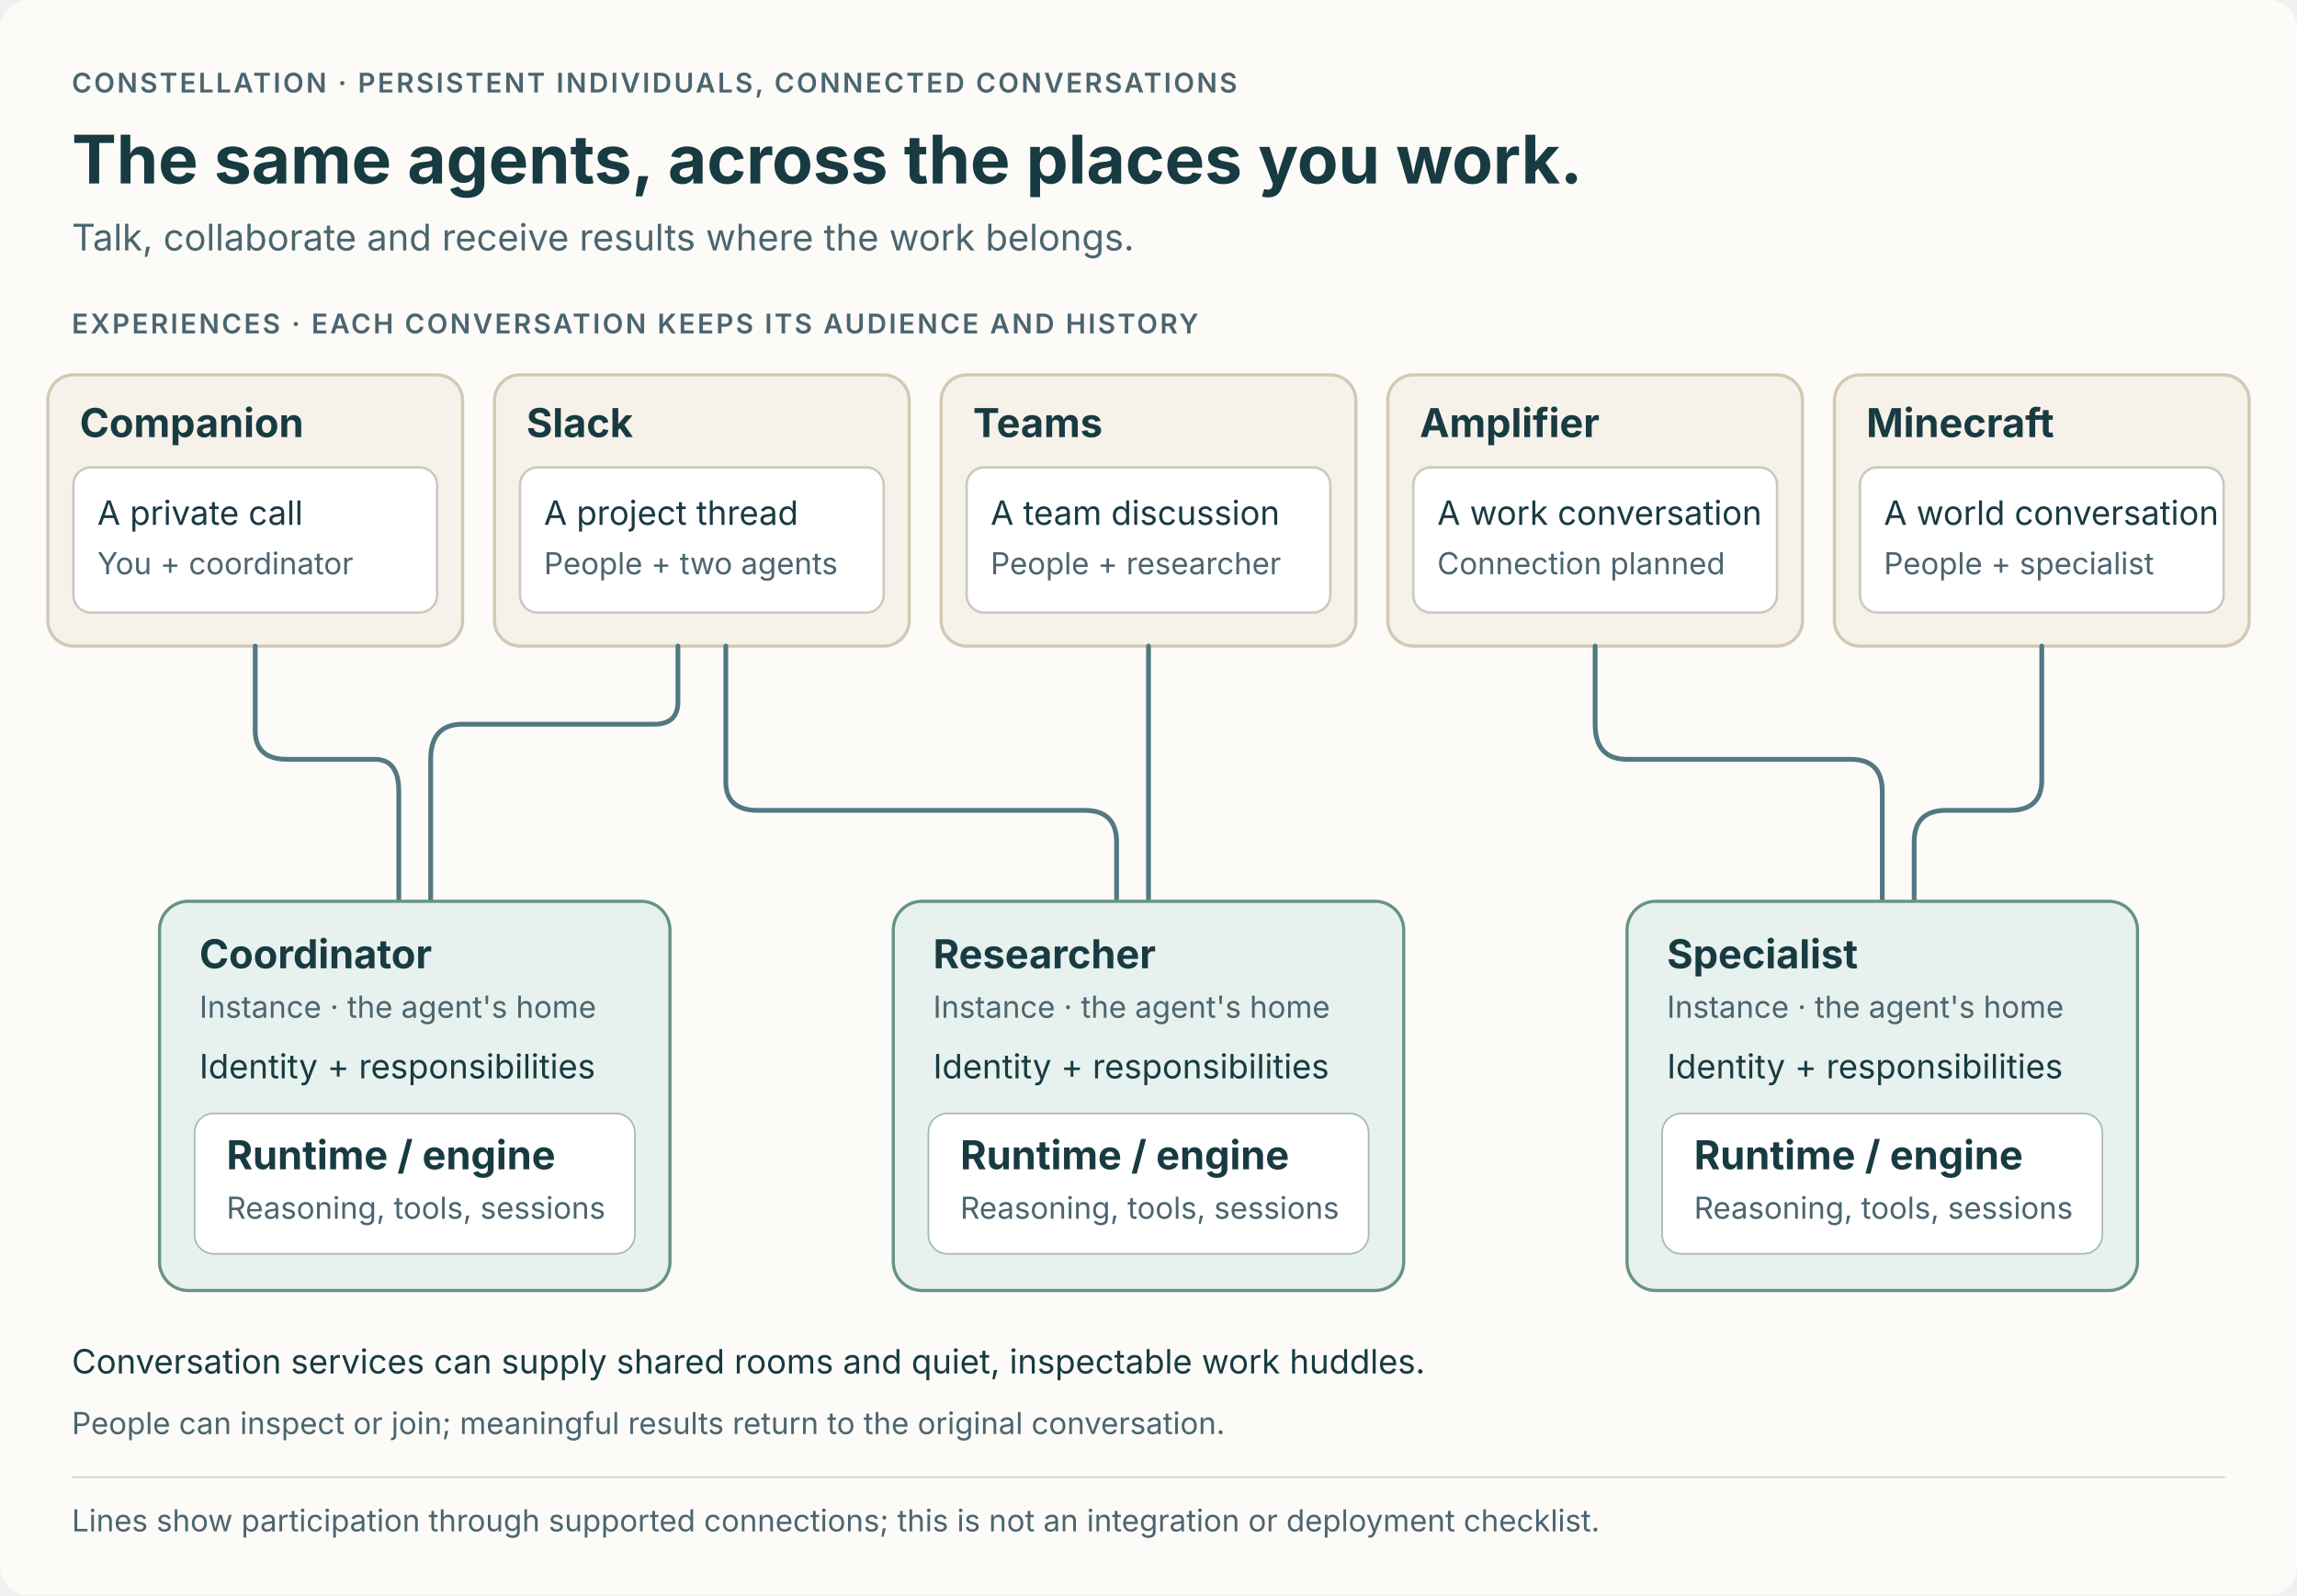
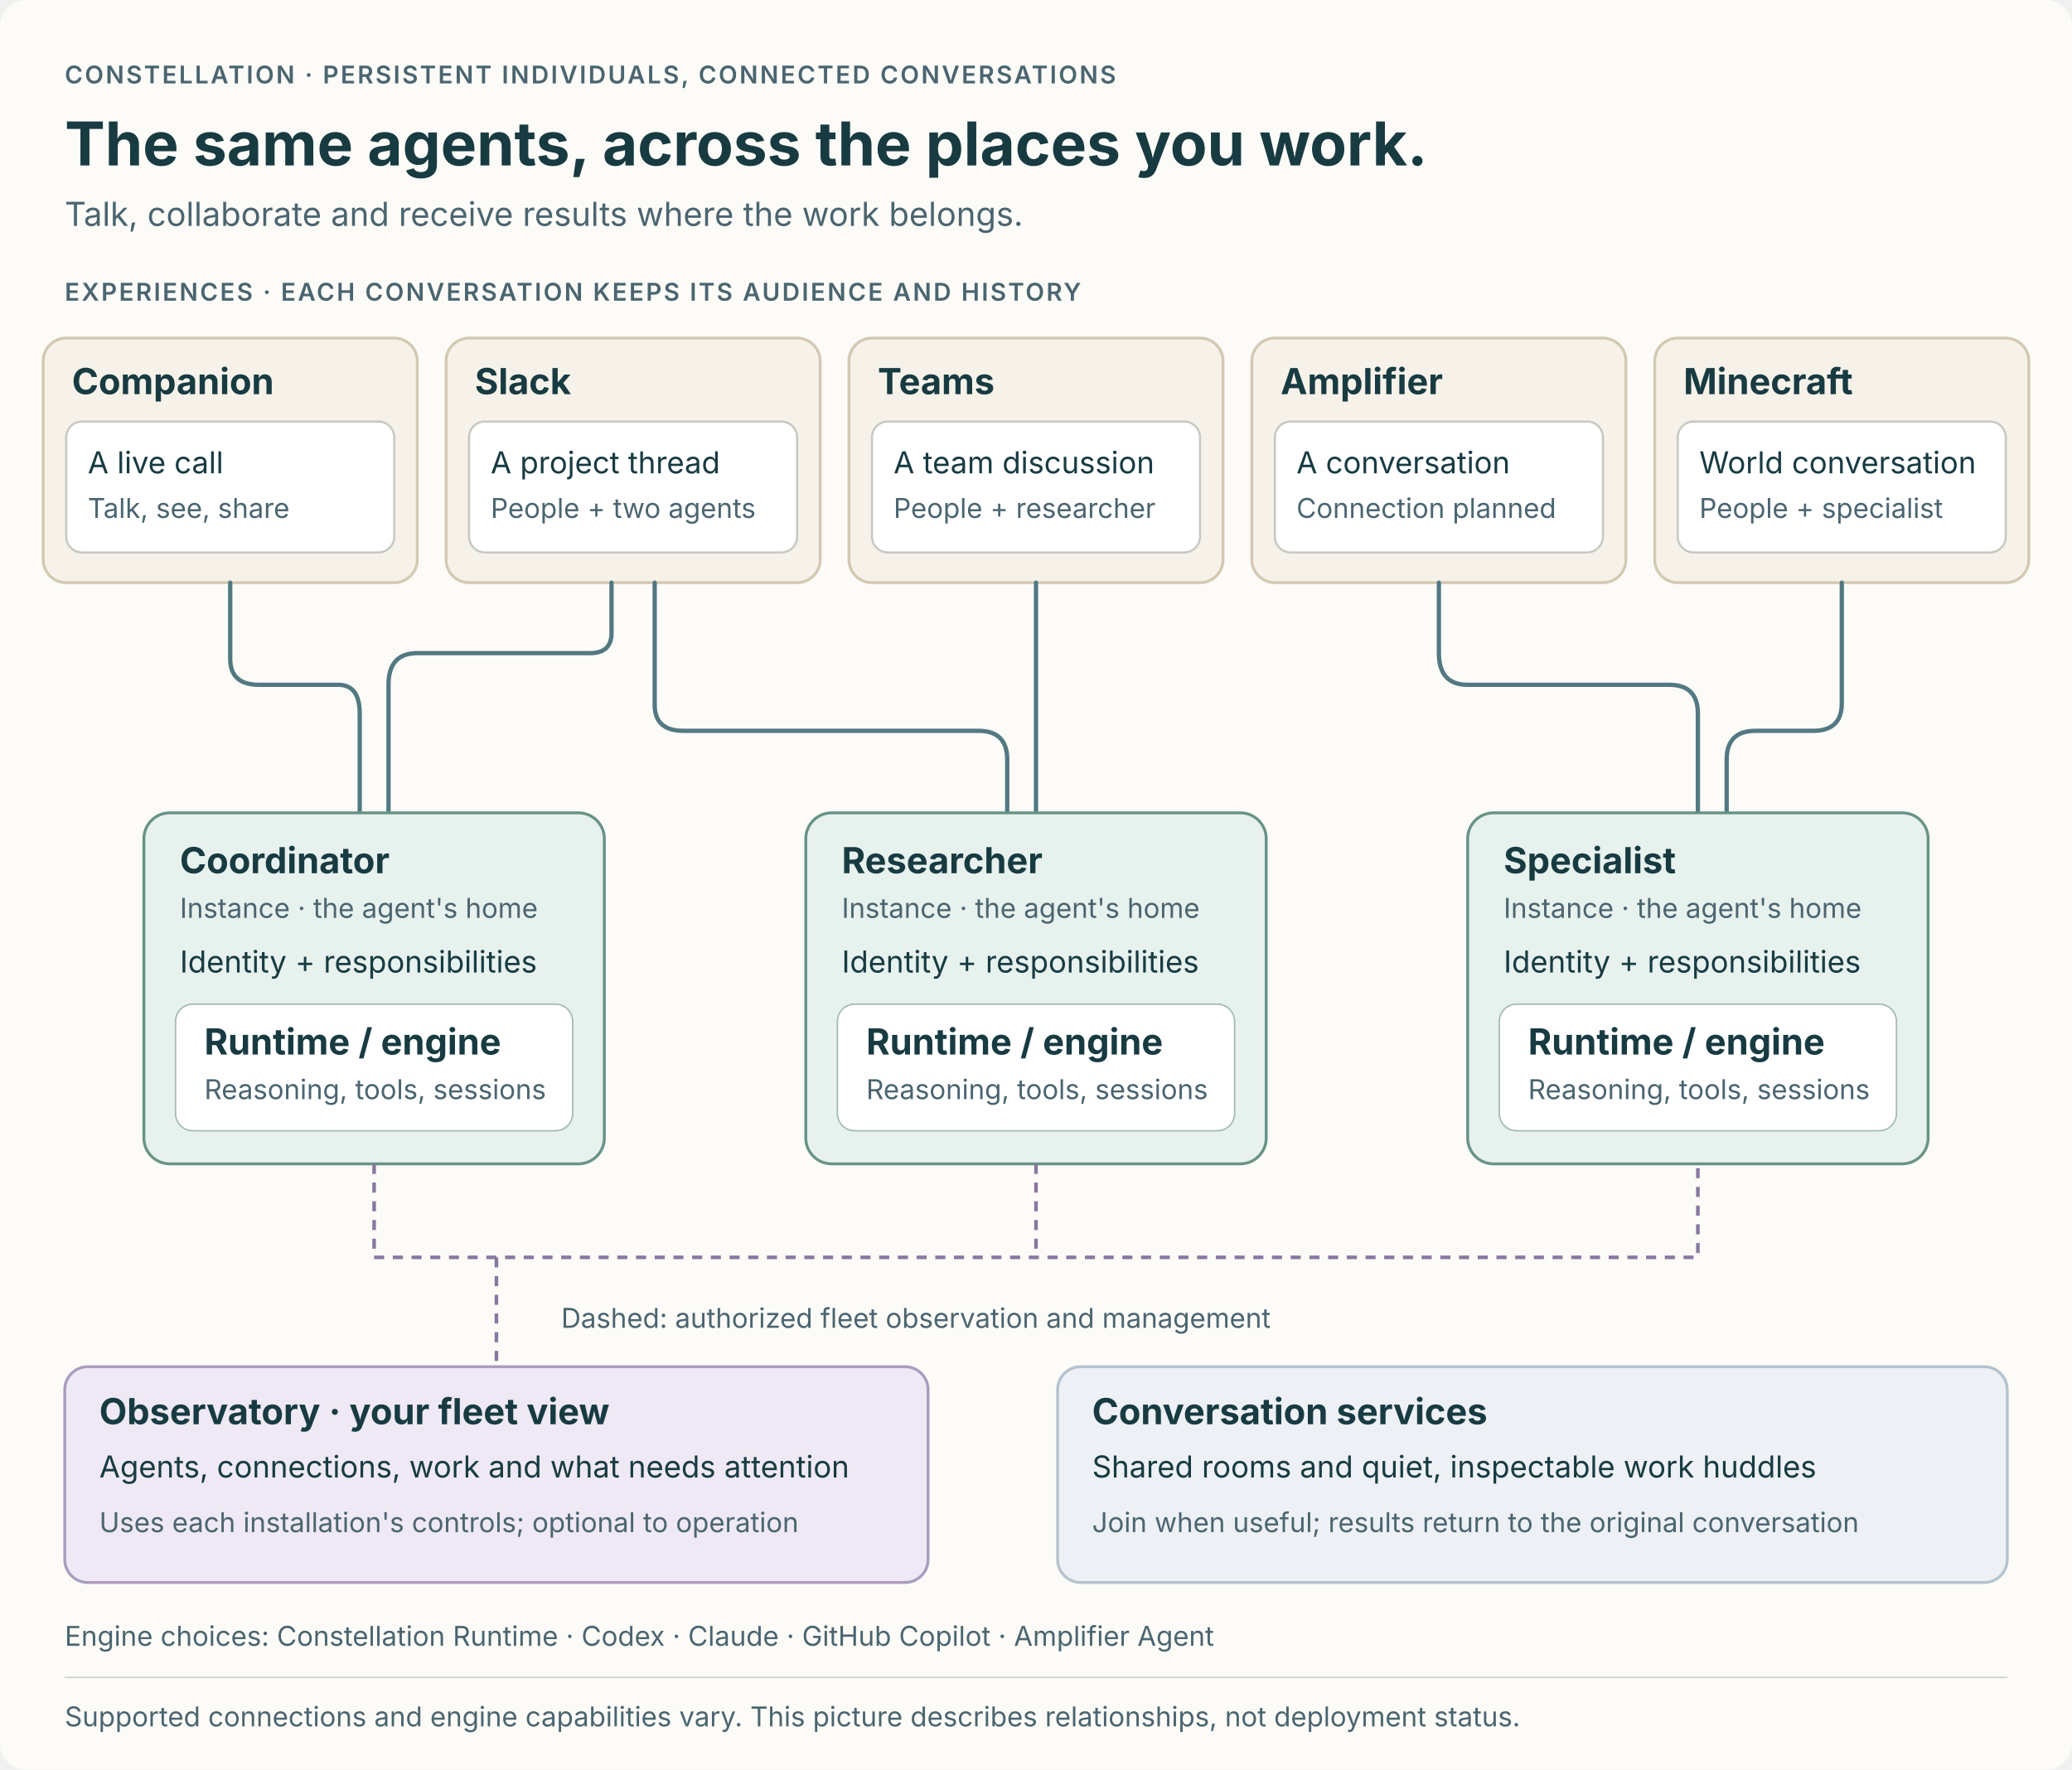
- <svg xmlns="http://www.w3.org/2000/svg" width="1440" height="1000" viewBox="0 0 1440 1000" role="img" aria-labelledby="title desc">
+ <svg xmlns="http://www.w3.org/2000/svg" width="1440" height="1230" viewBox="0 0 1440 1230" role="img" aria-labelledby="title desc">
  <style>
text{font-family:system-ui,-apple-system,"Segoe UI",sans-serif;fill:#183b42}.title{font-size:42px;font-weight:700}.sub{font-size:23px;fill:#4b6570}.name{font-size:25px;font-weight:650}.label{font-size:21px}.small{font-size:19px;fill:#4b6570}.eyebrow{font-size:17px;letter-spacing:1.4px;font-weight:600;fill:#4b6570}.connection{fill:none;stroke:#527982;stroke-width:3;stroke-linecap:round;stroke-linejoin:round}.home{fill:#e7f1ed;stroke:#679386;stroke-width:2}.experience{fill:#f6f2e9;stroke:#d3c9b3;stroke-width:2}.conversation{fill:white;stroke:#c8c9c1;stroke-width:1.5}
</style>
-   <rect width="1440" height="1000" rx="18" fill="#fcfbf7" />
+   <rect width="1440" height="1230" rx="18" fill="#fcfbf7" />
  <text x="45" y="58" class="eyebrow">CONSTELLATION · PERSISTENT INDIVIDUALS, CONNECTED CONVERSATIONS</text>
  <text x="45" y="115" class="title">The same agents, across the places you work.</text>
  <text x="45" y="157" class="sub">Talk, collaborate and receive results where the work belongs.</text>
  <text x="45" y="209" class="eyebrow">EXPERIENCES · EACH CONVERSATION KEEPS ITS AUDIENCE AND HISTORY</text>
  <g transform="translate(30 235)">
    <rect class="experience" width="260" height="170" rx="16" />
    <text x="20" y="39" class="name">Companion</text>
    <rect x="16" y="58" width="228" height="91" rx="11" class="conversation" />
-     <text x="31" y="94" class="label">A private call</text>
-     <text x="31" y="125" class="small">You + coordinator</text>
+     <text x="31" y="94" class="label">A live call</text>
+     <text x="31" y="125" class="small">Talk, see, share</text>
  </g>
  <g transform="translate(310 235)">
    <rect class="experience" width="260" height="170" rx="16" />
    <text x="20" y="39" class="name">Slack</text>
    <rect x="16" y="58" width="228" height="91" rx="11" class="conversation" />
    <text x="31" y="94" class="label">A project thread</text>
    <text x="31" y="125" class="small">People + two agents</text>
  </g>
  <g transform="translate(590 235)">
    <rect class="experience" width="260" height="170" rx="16" />
    <text x="20" y="39" class="name">Teams</text>
    <rect x="16" y="58" width="228" height="91" rx="11" class="conversation" />
    <text x="31" y="94" class="label">A team discussion</text>
    <text x="31" y="125" class="small">People + researcher</text>
  </g>
  <g transform="translate(870 235)">
    <rect class="experience" width="260" height="170" rx="16" />
    <text x="20" y="39" class="name">Amplifier</text>
    <rect x="16" y="58" width="228" height="91" rx="11" class="conversation" />
-     <text x="31" y="94" class="label">A work conversation</text>
+     <text x="31" y="94" class="label">A conversation</text>
    <text x="31" y="125" class="small">Connection planned</text>
  </g>
  <g transform="translate(1150 235)">
    <rect class="experience" width="260" height="170" rx="16" />
    <text x="20" y="39" class="name">Minecraft</text>
    <rect x="16" y="58" width="228" height="91" rx="11" class="conversation" />
-     <text x="31" y="94" class="label">A world conversation</text>
+     <text x="31" y="94" class="label">World conversation</text>
    <text x="31" y="125" class="small">People + specialist</text>
  </g>
  <path class="connection" d="M160 405V458Q160 476 180 476H235Q250 476 250 496V565" />
  <path class="connection" d="M425 405V440Q425 454 410 454H290Q270 454 270 476V565" />
  <path class="connection" d="M455 405V490Q455 508 475 508H680Q700 508 700 528V565" />
  <path class="connection" d="M720 405V565" />
  <path class="connection" d="M1000 405V454Q1000 476 1020 476H1160Q1180 476 1180 496V565" />
  <path class="connection" d="M1280 405V489Q1280 508 1260 508H1220Q1200 508 1200 528V565" />
  <g transform="translate(100 565)">
    <rect class="home" width="320" height="244" rx="18" />
    <text x="25" y="42" class="name">Coordinator</text>
    <text x="25" y="73" class="small">Instance · the agent's home</text>
    <text x="25" y="111" class="label">Identity + responsibilities</text>
    <rect x="22" y="133" width="276" height="88" rx="12" fill="white" stroke="#a2b8b4" />
    <text x="42" y="168" class="name">Runtime / engine</text>
    <text x="42" y="199" class="small">Reasoning, tools, sessions</text>
  </g>
  <g transform="translate(560 565)">
    <rect class="home" width="320" height="244" rx="18" />
    <text x="25" y="42" class="name">Researcher</text>
    <text x="25" y="73" class="small">Instance · the agent's home</text>
    <text x="25" y="111" class="label">Identity + responsibilities</text>
    <rect x="22" y="133" width="276" height="88" rx="12" fill="white" stroke="#a2b8b4" />
    <text x="42" y="168" class="name">Runtime / engine</text>
    <text x="42" y="199" class="small">Reasoning, tools, sessions</text>
  </g>
  <g transform="translate(1020 565)">
    <rect class="home" width="320" height="244" rx="18" />
    <text x="25" y="42" class="name">Specialist</text>
    <text x="25" y="73" class="small">Instance · the agent's home</text>
    <text x="25" y="111" class="label">Identity + responsibilities</text>
    <rect x="22" y="133" width="276" height="88" rx="12" fill="white" stroke="#a2b8b4" />
    <text x="42" y="168" class="name">Runtime / engine</text>
    <text x="42" y="199" class="small">Reasoning, tools, sessions</text>
  </g>
-   <text x="45" y="861" class="label">Conversation services can supply shared rooms and quiet, inspectable work huddles.</text>
-   <text x="45" y="899" class="small">People can inspect or join; meaningful results return to the original conversation.</text>
-   <path d="M45 926H1395" stroke="#c9d4cf" />
-   <text x="45" y="960" class="small">Lines show participation through supported connections; this is not an integration or deployment checklist.</text>
+   <g fill="none" stroke="#8877a0" stroke-width="2.5" stroke-dasharray="7 6">
+     <path d="M260 809V874H1180V809" />
+     <path d="M720 809V874" />
+     <path d="M345 874V950" />
+   </g>
+   <text x="390" y="923" class="small">Dashed: authorized fleet observation and management</text>
+   <g transform="translate(45 950)">
+     <rect width="600" height="150" rx="16" fill="#eee9f4" stroke="#ab9cbe" stroke-width="2" />
+     <text x="24" y="40" class="name">Observatory · your fleet view</text>
+     <text x="24" y="77" class="label">Agents, connections, work and what needs attention</text>
+     <text x="24" y="115" class="small">Uses each installation's controls; optional to operation</text>
+   </g>
+   <g transform="translate(735 950)">
+     <rect width="660" height="150" rx="16" fill="#edf0f4" stroke="#b4c3ce" stroke-width="2" />
+     <text x="24" y="40" class="name">Conversation services</text>
+     <text x="24" y="77" class="label">Shared rooms and quiet, inspectable work huddles</text>
+     <text x="24" y="115" class="small">Join when useful; results return to the original conversation</text>
+   </g>
+   <text x="45" y="1144" class="small">Engine choices: Constellation Runtime · Codex · Claude · GitHub Copilot · Amplifier Agent</text>
+   <path d="M45 1166H1395" stroke="#c9d4cf" />
+   <text x="45" y="1200" class="small">Supported connections and engine capabilities vary. This picture describes relationships, not deployment status.</text>
</svg>
